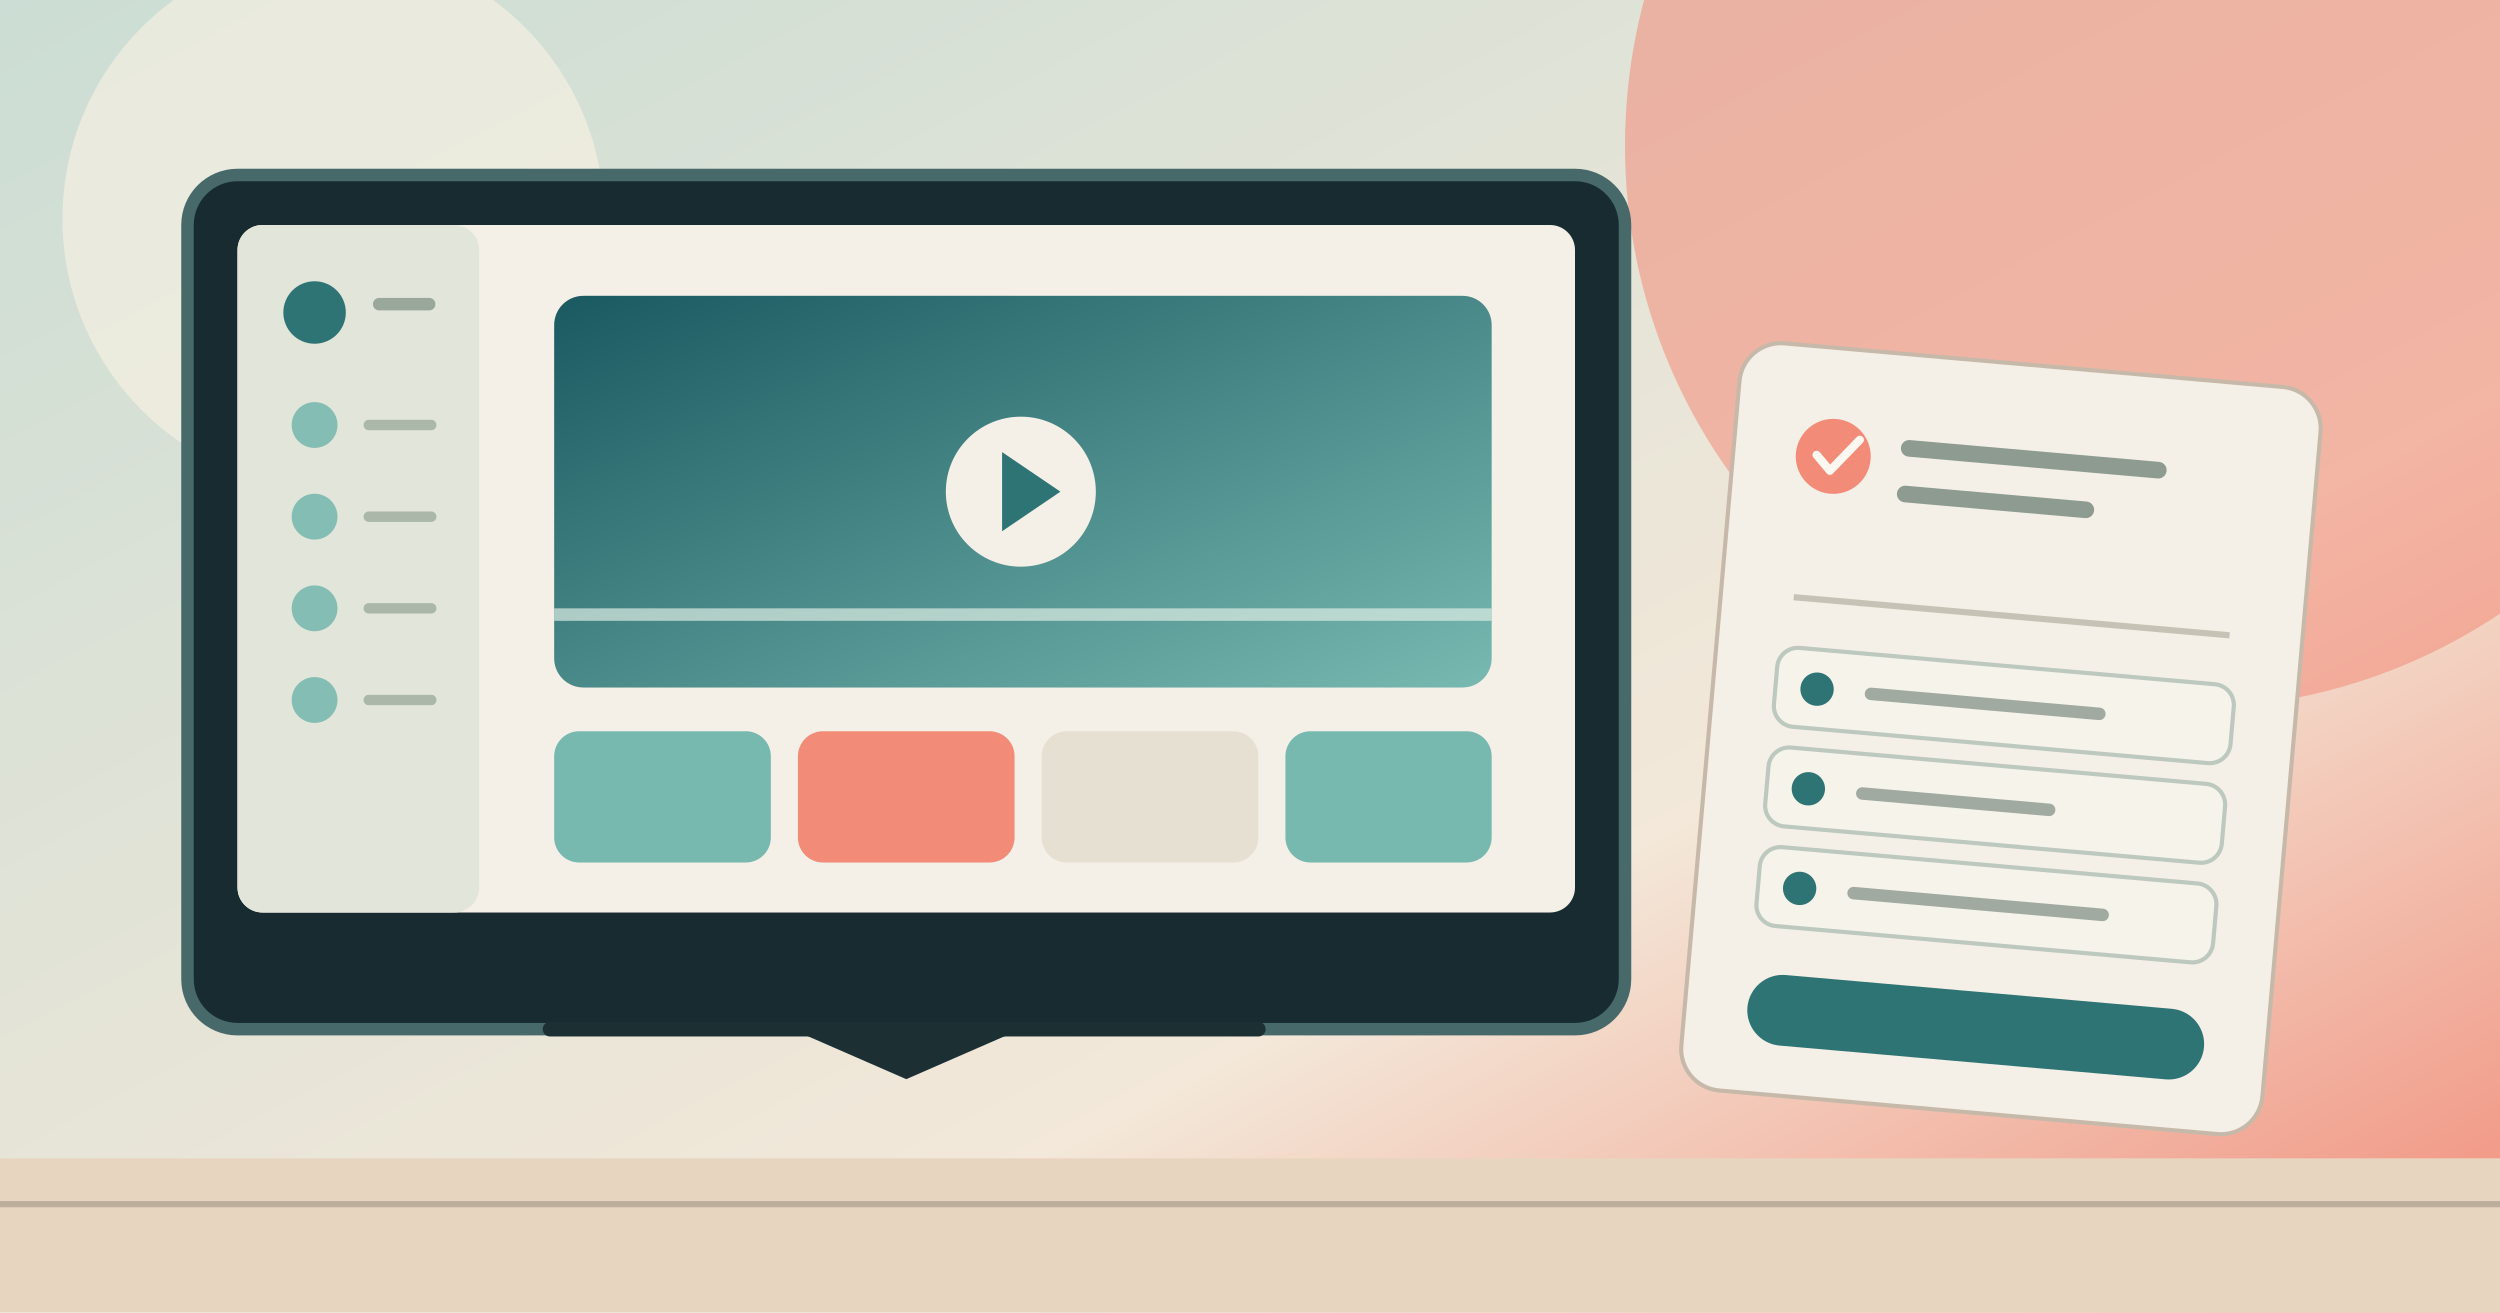
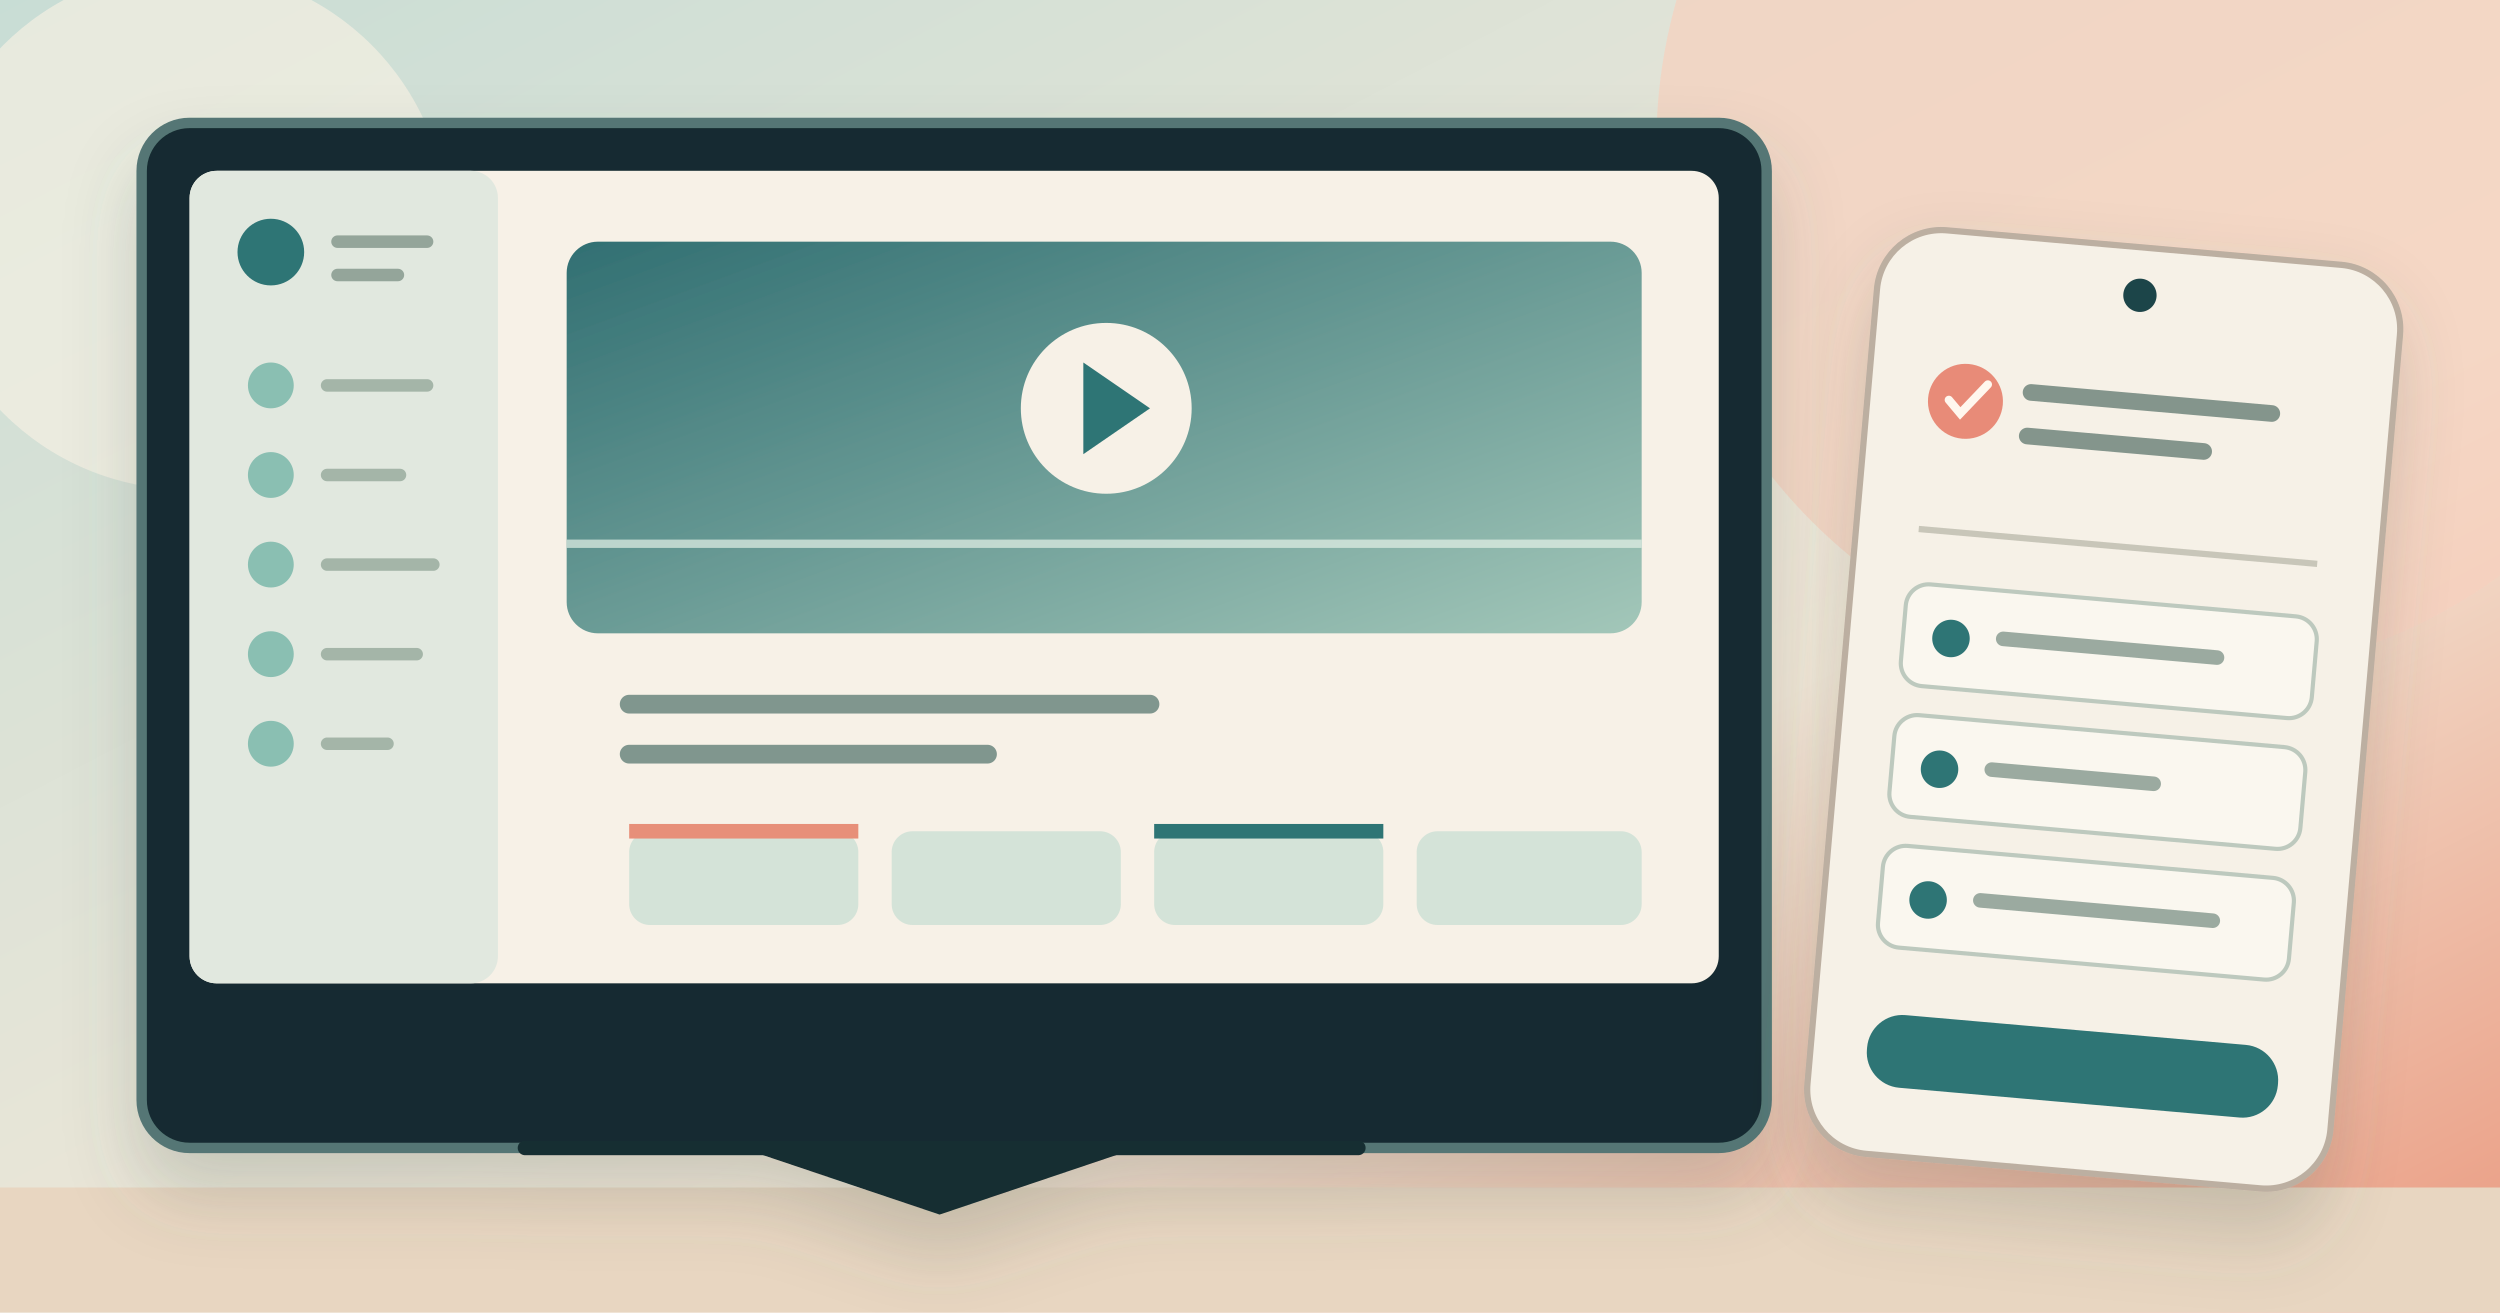
<svg xmlns="http://www.w3.org/2000/svg" viewBox="0 0 1200 630" fill="none">
  <defs>
    <linearGradient id="bg" x1="0" y1="0" x2="1" y2="1">
-       <stop stop-color="#CBDDD4" />
-       <stop offset=".65" stop-color="#F3E8D9" />
-       <stop offset="1" stop-color="#F28B78" />
+       <stop stop-color="#C8DDD5" />
+       <stop offset=".62" stop-color="#F3E8D8" />
+       <stop offset="1" stop-color="#EA997F" />
    </linearGradient>
-     <linearGradient id="screen" x1="0" y1="0" x2="1" y2="1">
-       <stop stop-color="#1A5960" />
-       <stop offset="1" stop-color="#78B9B1" />
+     <linearGradient id="video" x1="0" y1="0" x2="1" y2="1">
+       <stop stop-color="#316F72" />
+       <stop offset="1" stop-color="#A3C7B9" />
    </linearGradient>
+     <filter id="shadow" x="-10%" y="-10%" width="125%" height="140%">
+       <feDropShadow dx="0" dy="20" stdDeviation="17" flood-color="#4A5D59" flood-opacity=".22" />
+     </filter>
  </defs>
  <rect width="1200" height="630" fill="url(#bg)" />
-   <circle cx="1050" cy="70" r="270" fill="#F28B78" opacity=".55" />
-   <circle cx="160" cy="105" r="130" fill="#F5EFE3" opacity=".7" />
-   <path d="M0 556h1200v74H0z" fill="#E7D5C0" />
-   <path d="M0 578h1200" stroke="#BDAD9B" stroke-width="3" />
-   <g transform="translate(90 84)">
-     <rect width="690" height="410" rx="24" fill="#172B30" stroke="#47696A" stroke-width="6" />
-     <rect x="24" y="24" width="642" height="330" rx="12" fill="#F5F0E7" />
-     <rect x="24" y="24" width="116" height="330" rx="12" fill="#E2E5D9" />
-     <circle cx="61" cy="66" r="15" fill="#2F7475" />
-     <path d="M92 62h24" stroke="#9AA79B" stroke-width="6" stroke-linecap="round" />
-     <g fill="#83BDB3">
-       <circle cx="61" cy="120" r="11" />
-       <circle cx="61" cy="164" r="11" />
-       <circle cx="61" cy="208" r="11" />
-       <circle cx="61" cy="252" r="11" />
+   <circle cx="1050" cy="70" r="255" fill="#F7D0BE" opacity=".7" />
+   <circle cx="90" cy="110" r="125" fill="#F8F1E4" opacity=".65" />
+   <path d="M0 570h1200v60H0z" fill="#E8D6C1" />
+   <g filter="url(#shadow)">
+     <rect x="68" y="59" width="780" height="492" rx="23" fill="#152A30" stroke="#547674" stroke-width="5" />
+     <rect x="91" y="82" width="734" height="390" rx="13" fill="#F7F1E7" />
+     <rect x="91" y="82" width="148" height="390" rx="13" fill="#E1E8DF" />
+     <circle cx="130" cy="121" r="16" fill="#2E7475" />
+     <path d="M162 116h43M162 132h29" stroke="#94A59A" stroke-width="6" stroke-linecap="round" />
+     <g fill="#8ABFB2">
+       <circle cx="130" cy="185" r="11" />
+       <circle cx="130" cy="228" r="11" />
+       <circle cx="130" cy="271" r="11" />
+       <circle cx="130" cy="314" r="11" />
+       <circle cx="130" cy="357" r="11" />
    </g>
-     <g stroke="#AAB7A9" stroke-width="5" stroke-linecap="round">
-       <path d="M87 120h30M87 164h30M87 208h30M87 252h30" />
+     <g stroke="#A4B5A8" stroke-width="6" stroke-linecap="round">
+       <path d="M157 185h48M157 228h35M157 271h51M157 314h43M157 357h29" />
    </g>
-     <rect x="176" y="58" width="450" height="188" rx="14" fill="url(#screen)" />
-     <path d="M176 211h450" stroke="#DCEDE3" stroke-opacity=".7" stroke-width="6" />
-     <circle cx="400" cy="152" r="36" fill="#F5F0E7" />
-     <path d="m391 133 28 19-28 19z" fill="#2F7475" />
-     <g>
-       <rect x="176" y="267" width="104" height="63" rx="12" fill="#77B9AF" />
-       <rect x="293" y="267" width="104" height="63" rx="12" fill="#F28B78" />
-       <rect x="410" y="267" width="104" height="63" rx="12" fill="#E6E0D3" />
-       <rect x="527" y="267" width="99" height="63" rx="12" fill="#77B9AF" />
+     <rect x="272" y="116" width="516" height="188" rx="15" fill="url(#video)" />
+     <path d="M272 261h516" stroke="#E4F1E7" stroke-opacity=".7" stroke-width="4" />
+     <circle cx="531" cy="196" r="41" fill="#F7F1E7" />
+     <path d="m520 174 32 22-32 22z" fill="#2E7475" />
+     <path d="M302 338h250M302 362h172" stroke="#80968E" stroke-width="9" stroke-linecap="round" />
+     <g fill="#D4E3D8">
+       <rect x="302" y="399" width="110" height="45" rx="10" />
+       <rect x="428" y="399" width="110" height="45" rx="10" />
+       <rect x="554" y="399" width="110" height="45" rx="10" />
+       <rect x="680" y="399" width="108" height="45" rx="10" />
    </g>
-     <path d="M290 410h110l-55 24z" fill="#1C3034" />
-     <path d="M174 410h340" stroke="#1C3034" stroke-width="7" stroke-linecap="round" />
+     <path d="M302 399h110" stroke="#E78F79" stroke-width="7" />
+     <path d="M554 399h110" stroke="#2E7475" stroke-width="7" />
+     <path d="M356 551h190l-95 32z" fill="#182F33" />
+     <path d="M252 551h400" stroke="#182F33" stroke-width="7" stroke-linecap="round" />
  </g>
-   <g transform="translate(820 175) rotate(5 145 185)">
-     <rect width="280" height="360" rx="20" fill="#F5F0E7" stroke="#C7B9AA" stroke-width="2" />
-     <circle cx="48" cy="52" r="18" fill="#F28B78" />
-     <path d="m40 52 7 7 13-16" stroke="#FFF8F0" stroke-width="4" stroke-linecap="round" stroke-linejoin="round" />
-     <path d="M84 45h120M84 67h87" stroke="#8E9B91" stroke-width="8" stroke-linecap="round" />
-     <path d="M35 121h210" stroke="#C6C3B6" stroke-width="3" />
-     <g fill="#F6F3EA" stroke="#BDC8BE" stroke-width="2">
-       <rect x="30" y="145" width="220" height="38" rx="10" />
-       <rect x="30" y="193" width="220" height="38" rx="10" />
-       <rect x="30" y="241" width="220" height="38" rx="10" />
+   <g filter="url(#shadow)" transform="translate(884 118) rotate(5 126 220)">
+     <rect width="252" height="445" rx="31" fill="#F6F1E7" stroke="#BCAFA1" stroke-width="3" />
+     <circle cx="126" cy="23" r="8" fill="#1E4448" />
+     <circle cx="47" cy="81" r="18" fill="#E88B78" />
+     <path d="m39 81 6 6 12-15" stroke="#FFF7EE" stroke-width="4" stroke-linecap="round" />
+     <path d="M78 74h116M78 95h85" stroke="#84958C" stroke-width="8" stroke-linecap="round" />
+     <path d="M30 144h192" stroke="#C8C6B9" stroke-width="3" />
+     <g fill="#FAF7EF" stroke="#BDC9BE" stroke-width="2">
+       <rect x="27" y="170" width="198" height="49" rx="11" />
+       <rect x="27" y="233" width="198" height="49" rx="11" />
+       <rect x="27" y="296" width="198" height="49" rx="11" />
    </g>
-     <g fill="#2F7475">
-       <circle cx="50" cy="164" r="8" />
-       <circle cx="50" cy="212" r="8" />
-       <circle cx="50" cy="260" r="8" />
+     <g fill="#2E7475">
+       <circle cx="50" cy="195" r="9" />
+       <circle cx="50" cy="258" r="9" />
+       <circle cx="50" cy="321" r="9" />
    </g>
-     <path d="M76 164h110M76 212h90M76 260h120" stroke="#A0AAA0" stroke-width="6" stroke-linecap="round" />
-     <rect x="30" y="302" width="220" height="34" rx="17" fill="#2F7475" />
+     <g stroke="#9BAAA0" stroke-width="7" stroke-linecap="round">
+       <path d="M75 193h103M75 256h78M75 319h112" />
+     </g>
+     <rect x="27" y="377" width="198" height="35" rx="17" fill="#2E7475" />
  </g>
</svg>
